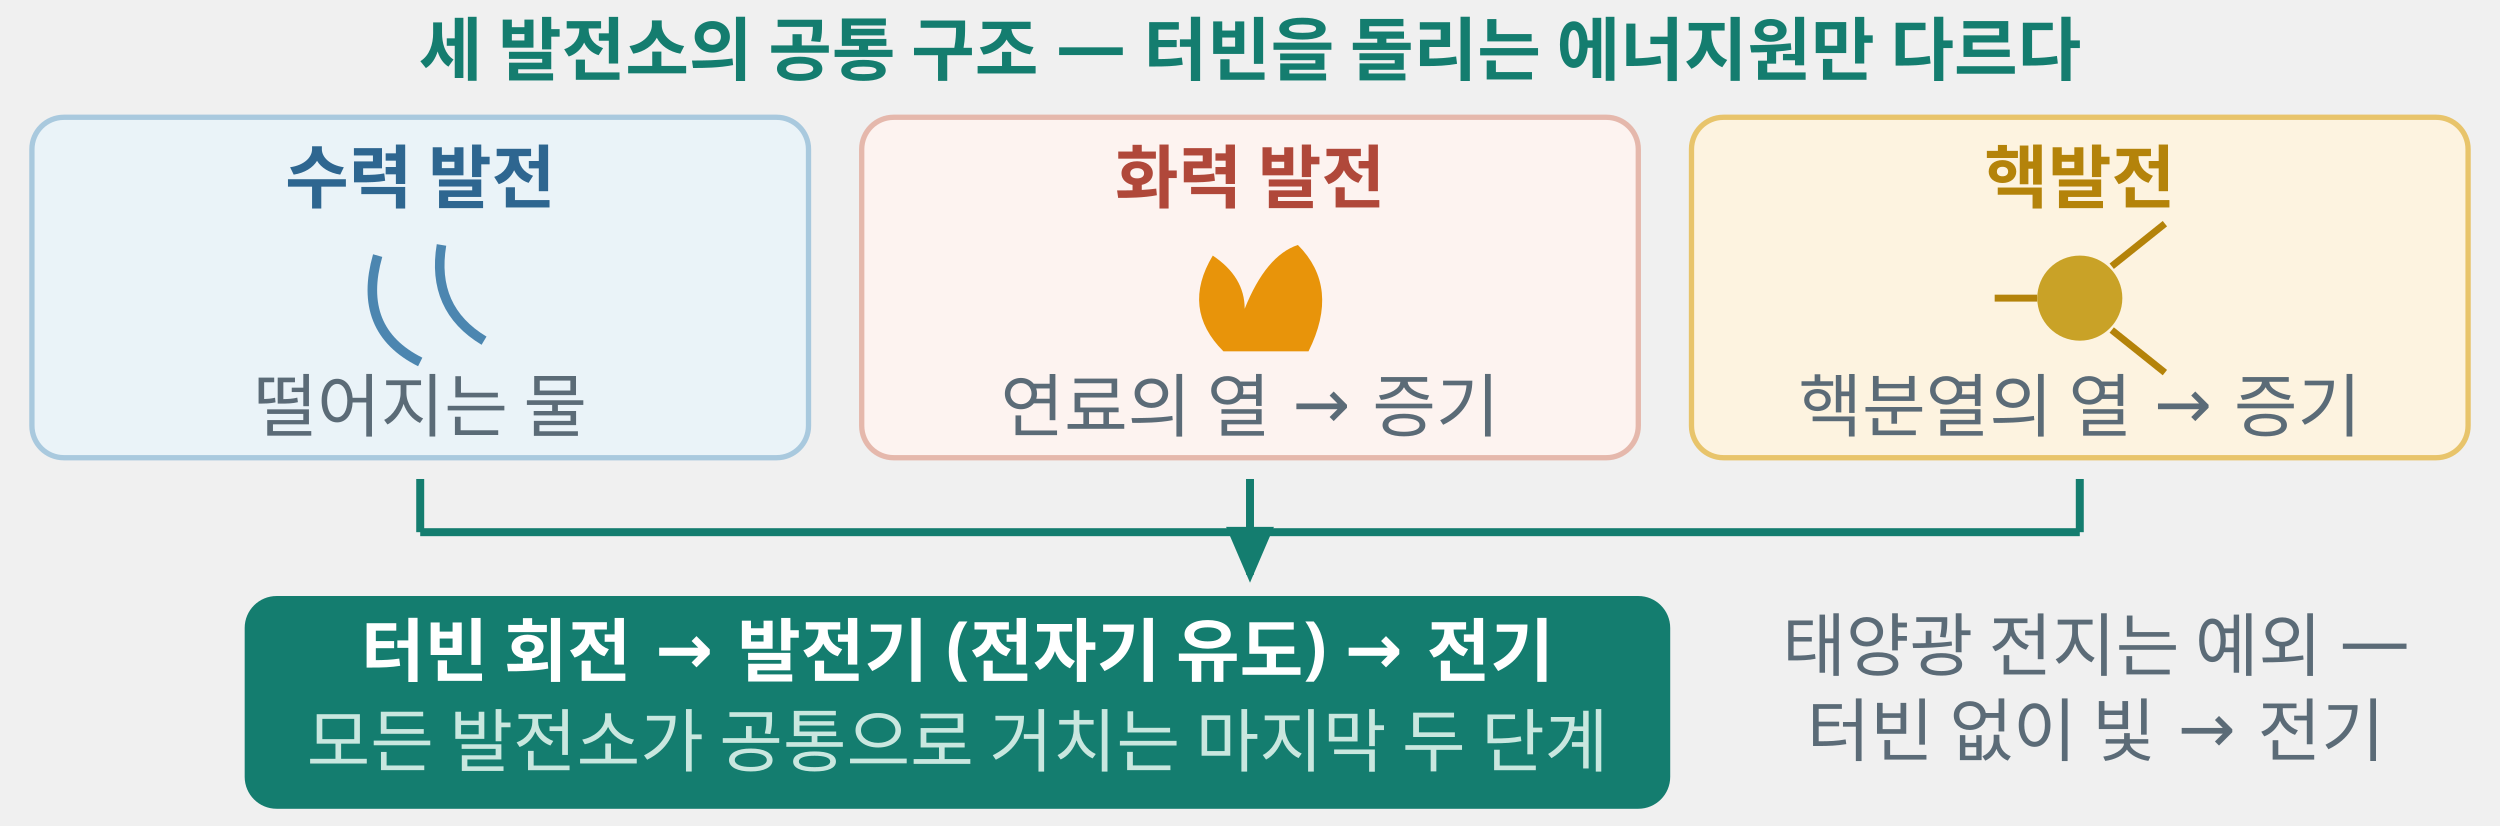
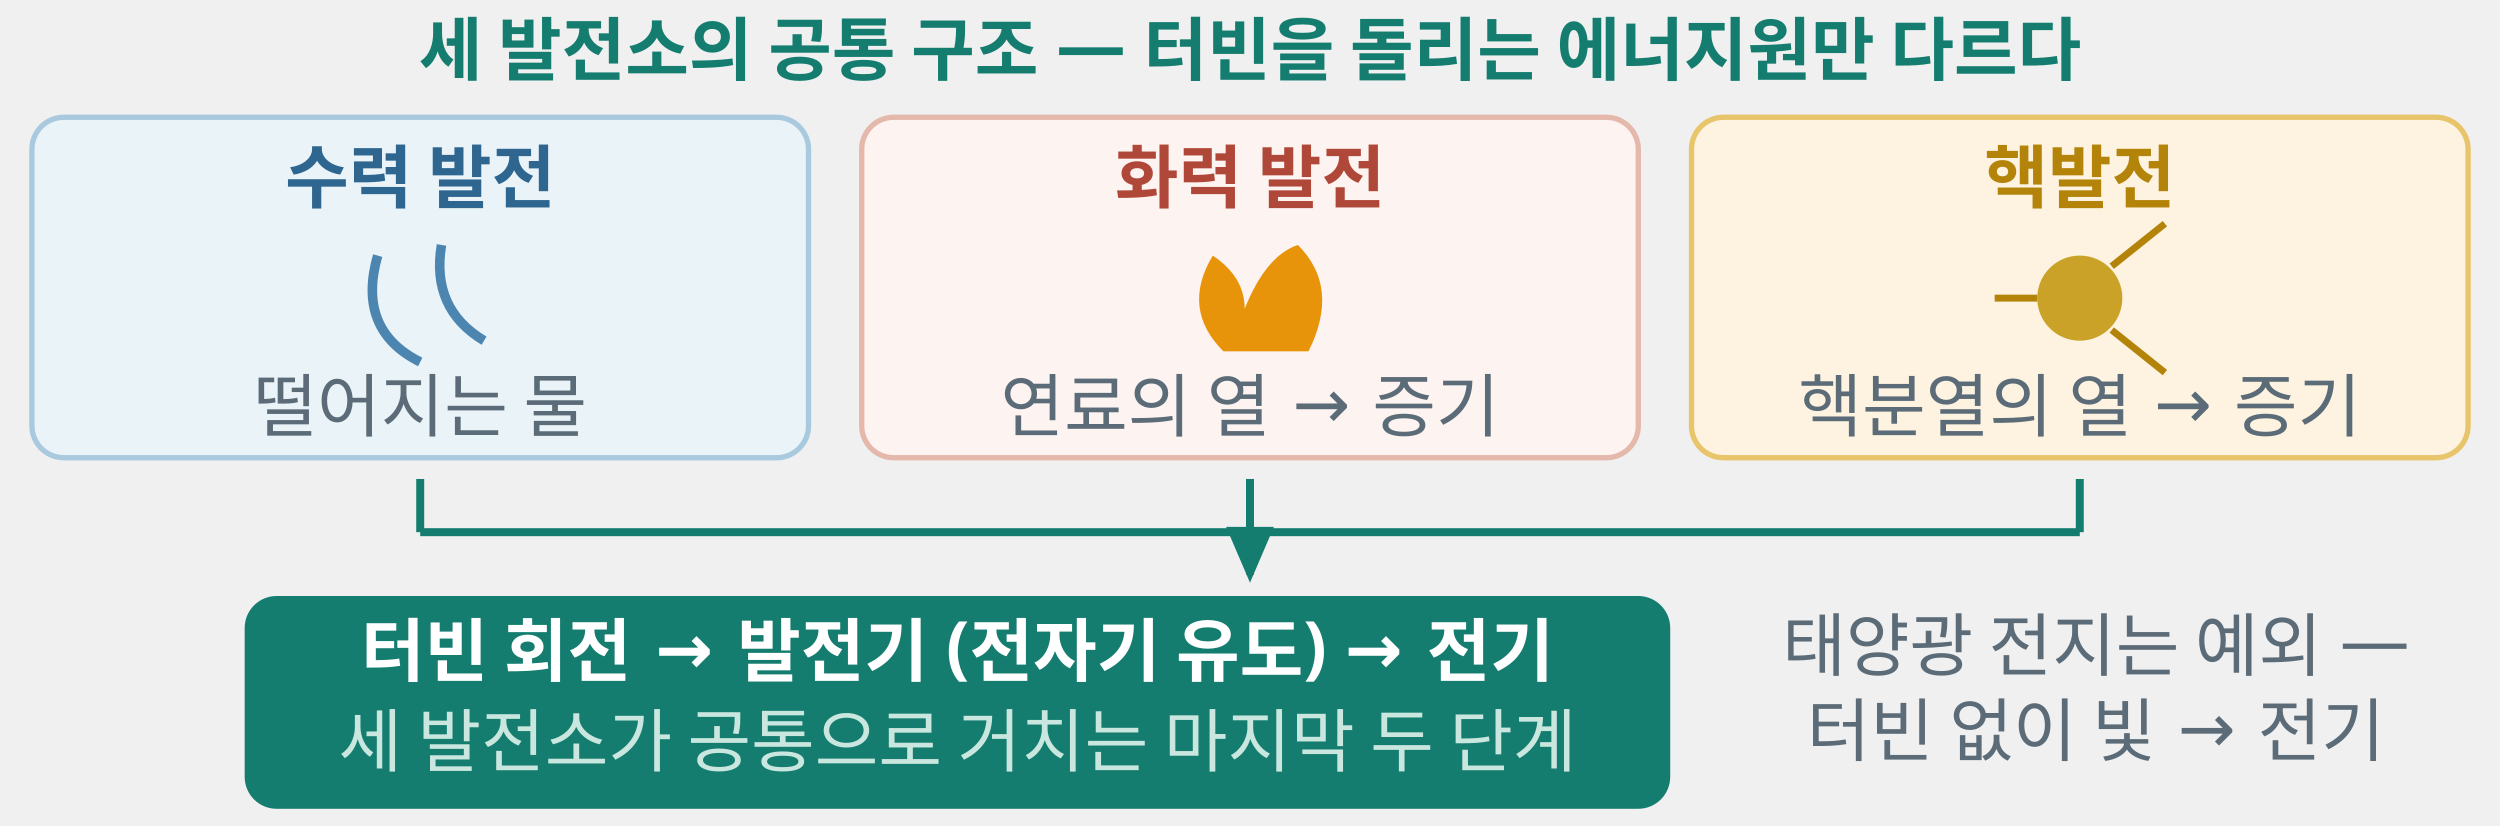
<svg width="600" height="198" viewBox="0 0 470 155" font-family="PC Sans">
  <defs>
    <marker id="arrP-2205-02" markerWidth="8" markerHeight="8" refX="6" refY="3" orient="auto">
      <path d="M0,0 L7,3 L0,6 Z" fill="#147D6F" />
    </marker>
  </defs>
  <g font-size="13">
    <text x="235" y="14" text-anchor="middle" font-size="13" font-weight="800" fill="#147D6F">세 발전소의 공통 구조 — 터빈을 돌리는 에너지원만 다르다</text>
    <g transform="translate(0,22)" text-anchor="middle">
      <g transform="translate(79,0)">
        <rect x="-73" y="0" width="146" height="64" rx="6" fill="#EAF3F8" stroke="#A9C9DE" stroke-width="1" />
        <text y="16" font-size="13" font-weight="800" fill="#2E6690">수력 발전</text>
        <path transform="translate(22,0)" d="M-30,26 q-4,14 8,20 M-18,24 q-2,12 8,18" stroke="#4C86B0" stroke-width="1.8" fill="none" />
        <text y="59" font-size="13" fill="#5B6B77">떨어지는 물</text>
      </g>
      <g transform="translate(235,0)">
        <rect x="-73" y="0" width="146" height="64" rx="6" fill="#FDF3F0" stroke="#E5B8AC" stroke-width="1" />
        <text y="16" font-size="13" font-weight="800" fill="#B0483A">화력 발전</text>
        <path transform="translate(25,0)" d="M-30,44 q-8,-8 -2,-18 q6,4 6,10 q4,-10 10,-12 q8,8 2,20 z" fill="#E8940A" />
        <text y="59" font-size="13" fill="#5B6B77">연료의 열 → 증기</text>
      </g>
      <g transform="translate(391,0)">
        <rect x="-73" y="0" width="146" height="64" rx="6" fill="#FDF3E0" stroke="#E8C46B" stroke-width="1" />
        <text y="16" font-size="13" font-weight="800" fill="#B4830A">핵발전</text>
        <g transform="translate(22,0)">
          <circle cx="-22" cy="34" r="8" fill="#C9A227" />
          <path d="M-16,28 l10,-8 M-16,40 l10,8 M-30,34 h-8" stroke="#B4830A" stroke-width="1.3" />
        </g>
        <text y="59" font-size="13" fill="#5B6B77">핵분열의 열 → 증기</text>
      </g>
      <g stroke="#147D6F" stroke-width="1.5">
        <line x1="79" y1="68" x2="79" y2="78" />
        <line x1="235" y1="68" x2="235" y2="78" />
        <line x1="391" y1="68" x2="391" y2="78" />
        <line x1="79" y1="78" x2="391" y2="78" />
        <line x1="235" y1="78" x2="235" y2="86" marker-end="url(#arrP-2205-02)" />
      </g>
      <g transform="translate(180,108)">
        <rect x="-134" y="-18" width="268" height="40" rx="6" fill="#147D6F" />
        <text y="-3" fill="#fff" font-weight="800" font-size="13">터빈 회전 → 발전기 (전자기 유도) → 전기</text>
-         <text y="14" fill="#C9E7DF" font-size="13">모든 발전소가 공통으로 거치는 마지막 두 단계</text>
+         <text y="14" fill="#C9E7DF" font-size="13">세 발전소가 공통으로 거치는 마지막 두 단계</text>
      </g>
      <g transform="translate(394,104)" text-anchor="middle">
        <text font-size="13" fill="#5B6B77">태양광 전지는 예외 —</text>
        <text y="16" font-size="13" fill="#5B6B77">터빈 없이 빛 → 전기</text>
      </g>
    </g>
  </g>
</svg>
